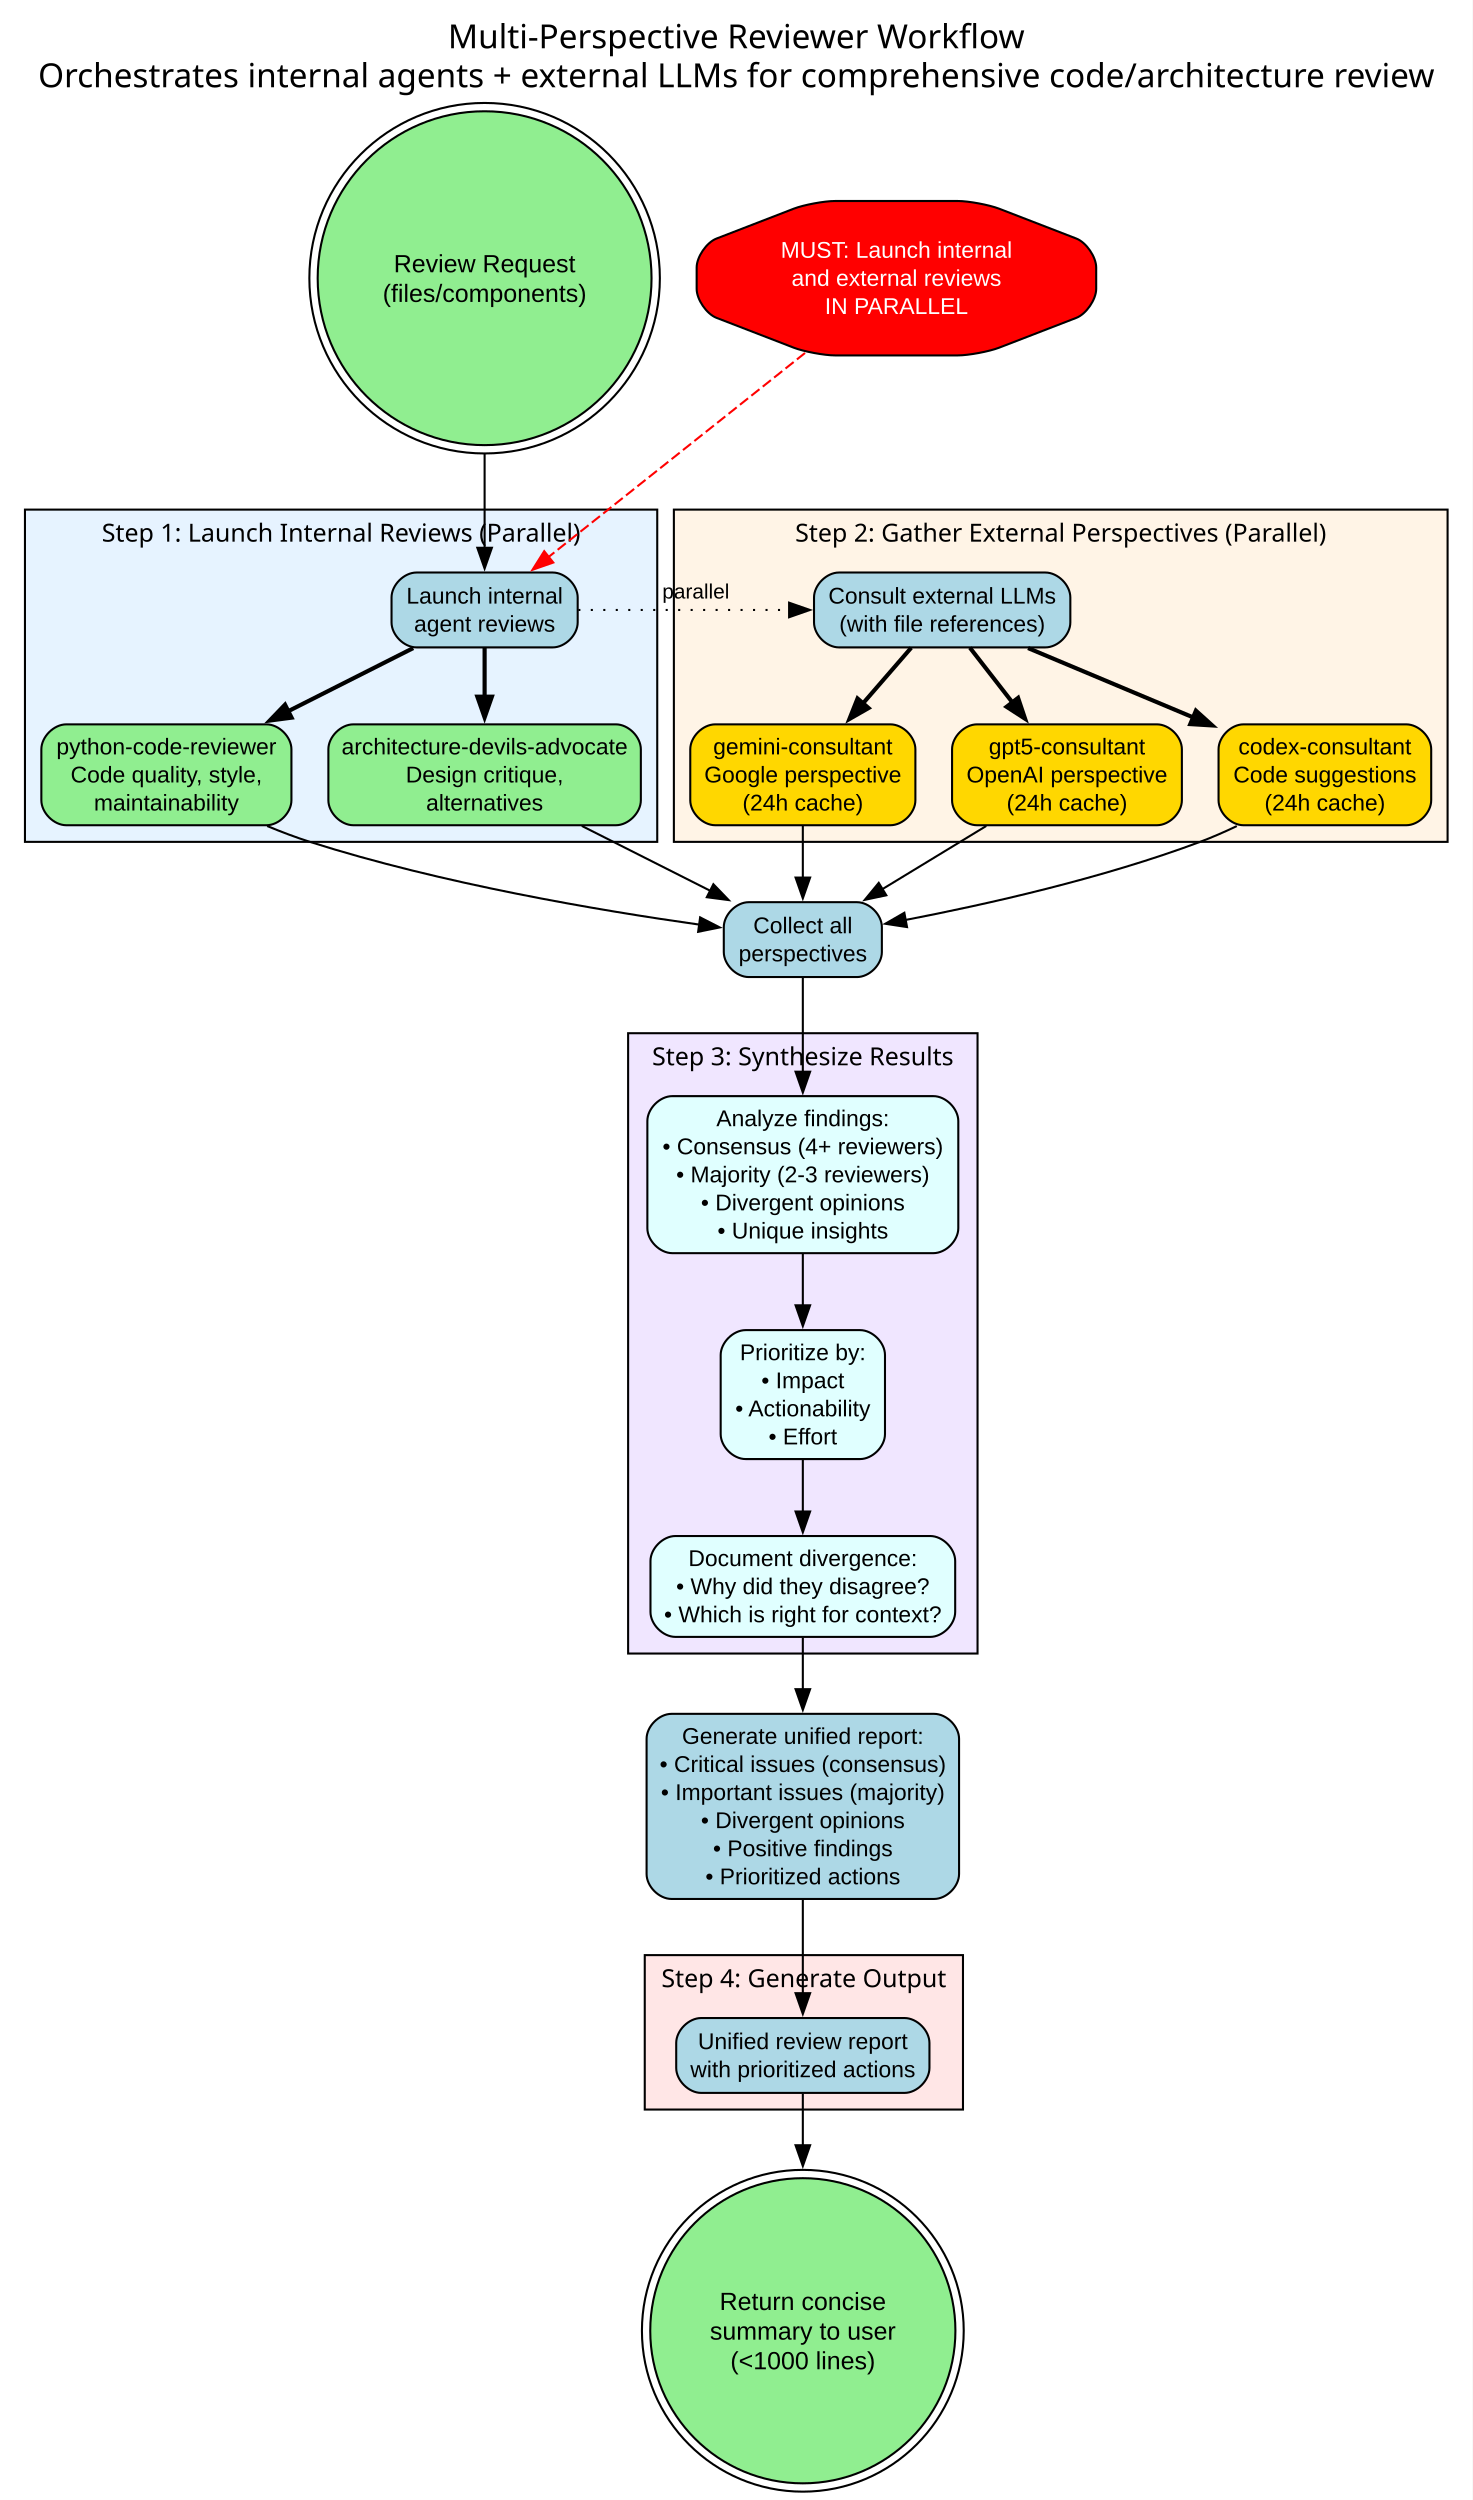
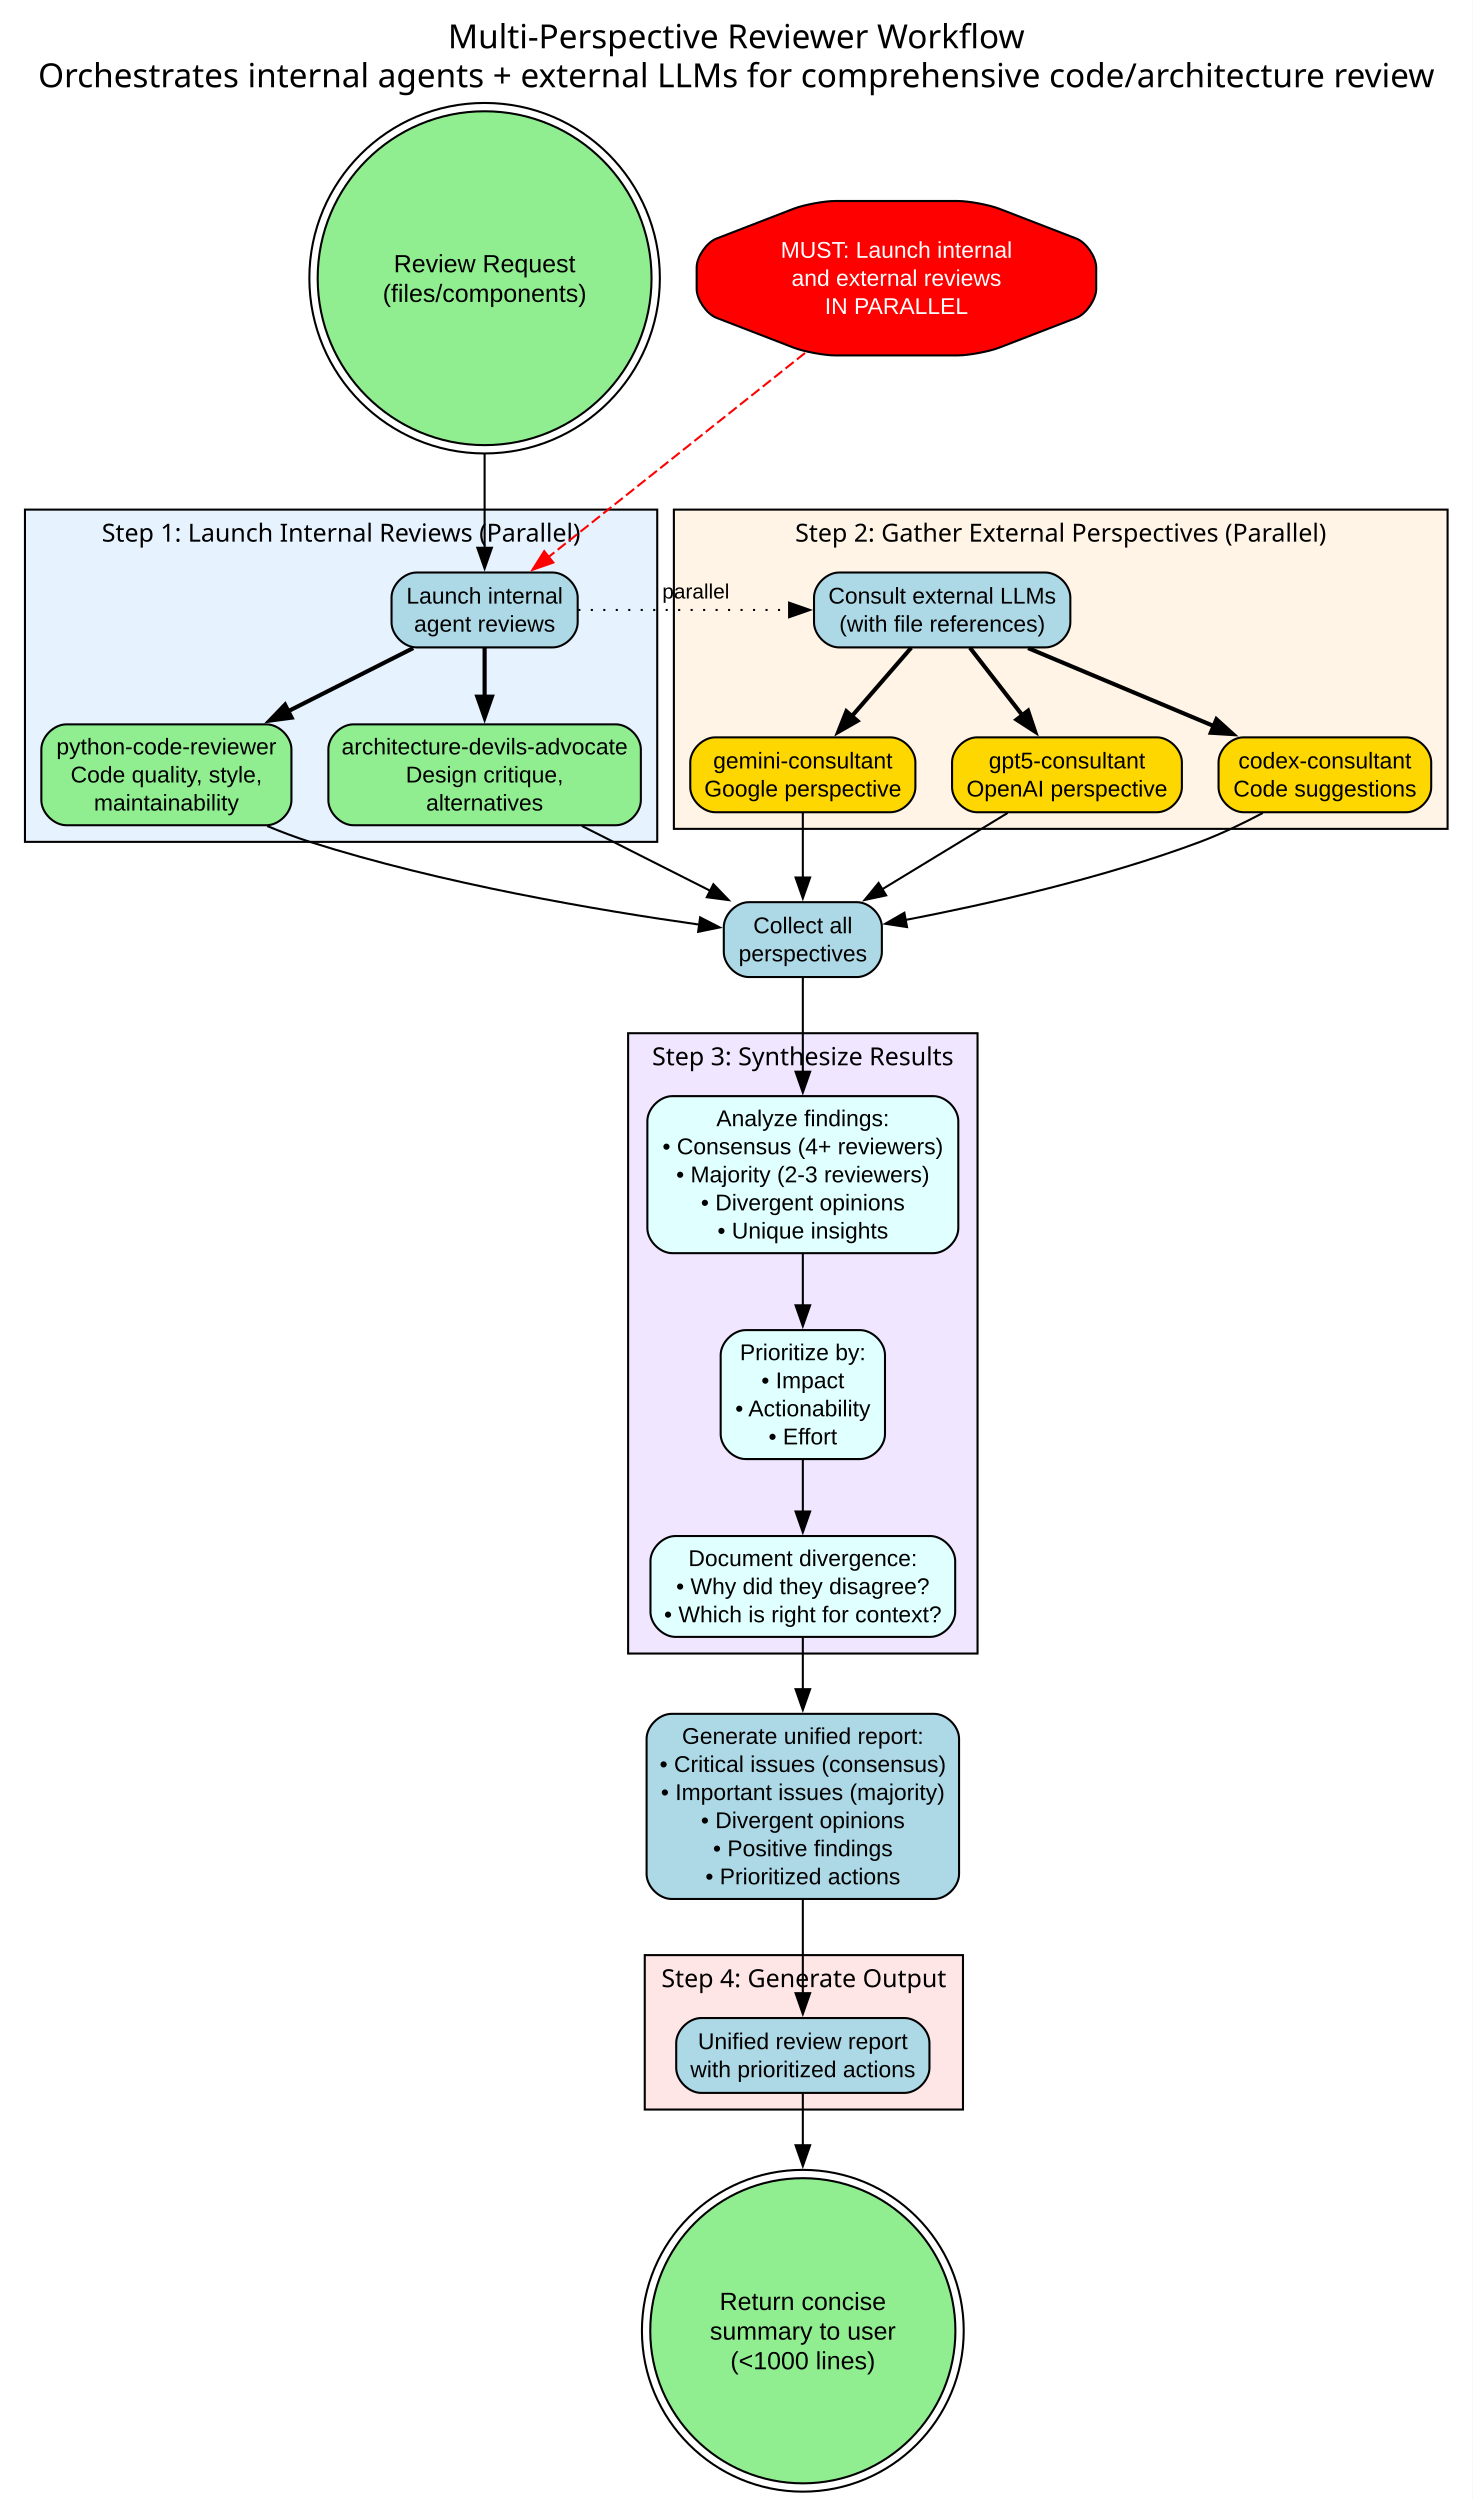
<svg xmlns="http://www.w3.org/2000/svg" width="708pt" height="1202pt" viewBox="0.00 0.00 708.00 1202.00">
  <g id="graph0" class="graph" transform="scale(1 1) rotate(0) translate(4 1197.99)">
    <polygon fill="white" stroke="none" points="-4,4 -4,-1197.99 704,-1197.99 704,4 -4,4" />
    <text xml:space="preserve" text-anchor="middle" x="350" y="-1174.79" font-family="Arial Bold" font-size="16.00">Multi-Perspective Reviewer Workflow</text>
    <text xml:space="preserve" text-anchor="middle" x="350" y="-1156.04" font-family="Arial Bold" font-size="16.00">Orchestrates internal agents + external LLMs for comprehensive code/architecture review</text>
    <g id="clust1" class="cluster">
      <polygon fill="#e6f3ff" stroke="black" points="8,-793.22 8,-952.97 312,-952.97 312,-793.22 8,-793.22" />
      <text xml:space="preserve" text-anchor="middle" x="160" y="-937.57" font-family="Arial Bold" font-size="12.00">Step 1: Launch Internal Reviews (Parallel)</text>
    </g>
    <g id="clust2" class="cluster">
-       <polygon fill="#fff4e6" stroke="black" points="320,-793.22 320,-952.97 692,-952.97 692,-793.22 320,-793.22" />
+       <polygon fill="#fff4e6" stroke="black" points="320,-799.47 320,-952.97 692,-952.97 692,-799.47 320,-799.47" />
      <text xml:space="preserve" text-anchor="middle" x="506" y="-937.57" font-family="Arial Bold" font-size="12.00">Step 2: Gather External Perspectives (Parallel)</text>
    </g>
    <g id="clust3" class="cluster">
      <polygon fill="#f0e6ff" stroke="black" points="298,-402.97 298,-701.22 466,-701.22 466,-402.97 298,-402.97" />
      <text xml:space="preserve" text-anchor="middle" x="382" y="-685.82" font-family="Arial Bold" font-size="12.00">Step 3: Synthesize Results</text>
    </g>
    <g id="clust4" class="cluster">
      <polygon fill="#ffe6e6" stroke="black" points="306,-183.72 306,-257.97 459,-257.97 459,-183.72 306,-183.72" />
      <text xml:space="preserve" text-anchor="middle" x="382.5" y="-242.57" font-family="Arial Bold" font-size="12.00">Step 4: Generate Output</text>
    </g>
    <g id="node1" class="node">
      <ellipse fill="lightgreen" stroke="black" cx="229" cy="-1064.23" rx="80.26" ry="80.26" />
      <ellipse fill="none" stroke="black" cx="229" cy="-1064.23" rx="84.26" ry="84.26" />
      <text xml:space="preserve" text-anchor="middle" x="229" y="-1067.08" font-family="Arial" font-size="12.00">Review Request</text>
      <text xml:space="preserve" text-anchor="middle" x="229" y="-1052.83" font-family="Arial" font-size="12.00">(files/components)</text>
    </g>
    <g id="node2" class="node">
      <path fill="lightblue" stroke="black" d="M261.75,-922.72C261.75,-922.72 196.25,-922.72 196.25,-922.72 190.25,-922.72 184.25,-916.72 184.25,-910.72 184.25,-910.72 184.25,-898.72 184.25,-898.72 184.25,-892.72 190.25,-886.72 196.25,-886.72 196.25,-886.72 261.75,-886.72 261.75,-886.72 267.75,-886.72 273.75,-892.72 273.75,-898.72 273.75,-898.72 273.75,-910.72 273.75,-910.72 273.75,-916.72 267.75,-922.72 261.75,-922.72" />
      <text xml:space="preserve" text-anchor="middle" x="229" y="-907.77" font-family="Arial" font-size="11.00">Launch internal</text>
      <text xml:space="preserve" text-anchor="middle" x="229" y="-894.27" font-family="Arial" font-size="11.00">agent reviews</text>
    </g>
    <g id="edge1" class="edge">
      <path fill="none" stroke="black" d="M229,-979.87C229,-963.54 229,-947.47 229,-934.5" />
      <polygon fill="black" stroke="black" points="232.5,-934.61 229,-924.61 225.5,-934.61 232.5,-934.61" />
    </g>
    <g id="node3" class="node">
      <path fill="#90ee90" stroke="black" d="M124.12,-849.72C124.12,-849.72 27.88,-849.72 27.88,-849.72 21.88,-849.72 15.88,-843.72 15.88,-837.72 15.88,-837.72 15.88,-813.22 15.88,-813.22 15.88,-807.22 21.88,-801.22 27.88,-801.22 27.88,-801.22 124.12,-801.22 124.12,-801.22 130.12,-801.22 136.12,-807.22 136.12,-813.22 136.12,-813.22 136.12,-837.72 136.12,-837.72 136.12,-843.72 130.12,-849.72 124.12,-849.72" />
      <text xml:space="preserve" text-anchor="middle" x="76" y="-835.27" font-family="Arial" font-size="11.00">python-code-reviewer</text>
      <text xml:space="preserve" text-anchor="middle" x="76" y="-821.77" font-family="Arial" font-size="11.00">Code quality, style,</text>
      <text xml:space="preserve" text-anchor="middle" x="76" y="-808.27" font-family="Arial" font-size="11.00">maintainability</text>
    </g>
    <g id="edge2" class="edge">
      <path fill="none" stroke="black" stroke-width="2" d="M194.66,-886.39C176.57,-877.26 153.91,-865.81 133.25,-855.38" />
      <polygon fill="black" stroke="black" stroke-width="2" points="136.19,-852.94 125.69,-851.56 133.04,-859.19 136.19,-852.94" />
    </g>
    <g id="node4" class="node">
      <path fill="#90ee90" stroke="black" d="M292.12,-849.72C292.12,-849.72 165.88,-849.72 165.88,-849.72 159.88,-849.72 153.88,-843.72 153.88,-837.72 153.88,-837.72 153.88,-813.22 153.88,-813.22 153.88,-807.22 159.88,-801.22 165.88,-801.22 165.88,-801.22 292.12,-801.22 292.12,-801.22 298.12,-801.22 304.12,-807.22 304.12,-813.22 304.12,-813.22 304.12,-837.72 304.12,-837.72 304.12,-843.72 298.12,-849.72 292.12,-849.72" />
      <text xml:space="preserve" text-anchor="middle" x="229" y="-835.27" font-family="Arial" font-size="11.00">architecture-devils-advocate</text>
      <text xml:space="preserve" text-anchor="middle" x="229" y="-821.77" font-family="Arial" font-size="11.00">Design critique,</text>
      <text xml:space="preserve" text-anchor="middle" x="229" y="-808.27" font-family="Arial" font-size="11.00">alternatives</text>
    </g>
    <g id="edge3" class="edge">
      <path fill="none" stroke="black" stroke-width="2" d="M229,-886.58C229,-879.1 229,-870.05 229,-861.26" />
      <polygon fill="black" stroke="black" stroke-width="2" points="232.5,-863.04 229,-853.04 225.5,-863.04 232.5,-863.04" />
    </g>
    <g id="node5" class="node">
      <path fill="lightblue" stroke="black" d="M498.62,-922.72C498.62,-922.72 399.38,-922.72 399.38,-922.72 393.38,-922.72 387.38,-916.72 387.38,-910.72 387.38,-910.72 387.38,-898.72 387.38,-898.72 387.38,-892.72 393.38,-886.72 399.38,-886.72 399.38,-886.72 498.62,-886.72 498.62,-886.72 504.62,-886.72 510.62,-892.72 510.62,-898.72 510.62,-898.72 510.62,-910.72 510.62,-910.72 510.62,-916.72 504.62,-922.72 498.62,-922.72" />
      <text xml:space="preserve" text-anchor="middle" x="449" y="-907.77" font-family="Arial" font-size="11.00">Consult external LLMs</text>
      <text xml:space="preserve" text-anchor="middle" x="449" y="-894.27" font-family="Arial" font-size="11.00">(with file references)</text>
    </g>
    <g id="edge4" class="edge">
      <path fill="none" stroke="black" stroke-dasharray="1,5" d="M274.05,-904.72C303.3,-904.72 342.1,-904.72 375.73,-904.72" />
      <polygon fill="black" stroke="black" points="375.4,-908.22 385.4,-904.72 375.4,-901.22 375.4,-908.22" />
      <text xml:space="preserve" text-anchor="middle" x="330.56" y="-910.22" font-family="Arial" font-size="10.00">parallel</text>
    </g>
    <g id="node9" class="node">
      <path fill="lightblue" stroke="black" d="M408,-764.22C408,-764.22 356,-764.22 356,-764.22 350,-764.22 344,-758.22 344,-752.22 344,-752.22 344,-740.22 344,-740.22 344,-734.22 350,-728.22 356,-728.22 356,-728.22 408,-728.22 408,-728.22 414,-728.22 420,-734.22 420,-740.22 420,-740.22 420,-752.22 420,-752.22 420,-758.22 414,-764.22 408,-764.22" />
      <text xml:space="preserve" text-anchor="middle" x="382" y="-749.27" font-family="Arial" font-size="11.00">Collect all</text>
      <text xml:space="preserve" text-anchor="middle" x="382" y="-735.77" font-family="Arial" font-size="11.00">perspectives</text>
    </g>
    <g id="edge8" class="edge">
      <path fill="none" stroke="black" d="M124.45,-800.84C131.25,-798.02 138.23,-795.38 145,-793.22 208.22,-773.08 283.88,-760.26 332.42,-753.41" />
      <polygon fill="black" stroke="black" points="332.62,-756.91 342.05,-752.08 331.67,-749.98 332.62,-756.91" />
    </g>
    <g id="edge9" class="edge">
      <path fill="none" stroke="black" d="M275.74,-800.88C295.4,-790.95 318.18,-779.45 337.59,-769.65" />
      <polygon fill="black" stroke="black" points="338.99,-772.86 346.34,-765.23 335.83,-766.61 338.99,-772.86" />
    </g>
    <g id="node6" class="node">
-       <path fill="#ffd700" stroke="black" d="M424.12,-849.72C424.12,-849.72 339.88,-849.72 339.88,-849.72 333.88,-849.72 327.88,-843.72 327.88,-837.72 327.88,-837.72 327.88,-813.22 327.88,-813.22 327.88,-807.22 333.88,-801.22 339.88,-801.22 339.88,-801.22 424.12,-801.22 424.12,-801.22 430.12,-801.22 436.12,-807.22 436.12,-813.22 436.12,-813.22 436.12,-837.72 436.12,-837.72 436.12,-843.72 430.12,-849.72 424.12,-849.72" />
-       <text xml:space="preserve" text-anchor="middle" x="382" y="-835.27" font-family="Arial" font-size="11.00">gemini-consultant</text>
-       <text xml:space="preserve" text-anchor="middle" x="382" y="-821.77" font-family="Arial" font-size="11.00">Google perspective</text>
-       <text xml:space="preserve" text-anchor="middle" x="382" y="-808.27" font-family="Arial" font-size="11.00">(24h cache)</text>
+       <path fill="#ffd700" stroke="black" d="M424.12,-843.47C424.12,-843.47 339.88,-843.47 339.88,-843.47 333.88,-843.47 327.88,-837.47 327.88,-831.47 327.88,-831.47 327.88,-819.47 327.88,-819.47 327.88,-813.47 333.88,-807.47 339.88,-807.47 339.88,-807.47 424.12,-807.47 424.12,-807.47 430.12,-807.47 436.12,-813.47 436.12,-819.47 436.12,-819.47 436.12,-831.47 436.12,-831.47 436.12,-837.47 430.12,-843.47 424.12,-843.47" />
+       <text xml:space="preserve" text-anchor="middle" x="382" y="-828.52" font-family="Arial" font-size="11.00">gemini-consultant</text>
+       <text xml:space="preserve" text-anchor="middle" x="382" y="-815.02" font-family="Arial" font-size="11.00">Google perspective</text>
    </g>
    <g id="edge5" class="edge">
-       <path fill="none" stroke="black" stroke-width="2" d="M434.13,-886.58C426.99,-878.34 418.19,-868.2 409.87,-858.6" />
-       <polygon fill="black" stroke="black" stroke-width="2" points="413.6,-857.56 404.4,-852.3 408.31,-862.15 413.6,-857.56" />
+       <path fill="none" stroke="black" stroke-width="2" d="M434.13,-886.58C425.43,-876.55 414.27,-863.68 404.51,-852.43" />
+       <polygon fill="black" stroke="black" stroke-width="2" points="408.24,-851.39 399.04,-846.12 402.95,-855.97 408.24,-851.39" />
    </g>
    <g id="node7" class="node">
-       <path fill="#ffd700" stroke="black" d="M552.25,-849.72C552.25,-849.72 465.75,-849.72 465.75,-849.72 459.75,-849.72 453.75,-843.72 453.75,-837.72 453.75,-837.72 453.75,-813.22 453.75,-813.22 453.75,-807.22 459.75,-801.22 465.75,-801.22 465.75,-801.22 552.25,-801.22 552.25,-801.22 558.25,-801.22 564.25,-807.22 564.25,-813.22 564.25,-813.22 564.25,-837.72 564.25,-837.72 564.25,-843.72 558.25,-849.72 552.25,-849.72" />
-       <text xml:space="preserve" text-anchor="middle" x="509" y="-835.27" font-family="Arial" font-size="11.00">gpt5-consultant</text>
-       <text xml:space="preserve" text-anchor="middle" x="509" y="-821.77" font-family="Arial" font-size="11.00">OpenAI perspective</text>
-       <text xml:space="preserve" text-anchor="middle" x="509" y="-808.27" font-family="Arial" font-size="11.00">(24h cache)</text>
+       <path fill="#ffd700" stroke="black" d="M552.25,-843.47C552.25,-843.47 465.75,-843.47 465.75,-843.47 459.75,-843.47 453.75,-837.47 453.75,-831.47 453.75,-831.47 453.75,-819.47 453.75,-819.47 453.75,-813.47 459.75,-807.47 465.75,-807.47 465.75,-807.47 552.25,-807.47 552.25,-807.47 558.25,-807.47 564.25,-813.47 564.25,-819.47 564.25,-819.47 564.25,-831.47 564.25,-831.47 564.25,-837.47 558.25,-843.47 552.25,-843.47" />
+       <text xml:space="preserve" text-anchor="middle" x="509" y="-828.52" font-family="Arial" font-size="11.00">gpt5-consultant</text>
+       <text xml:space="preserve" text-anchor="middle" x="509" y="-815.02" font-family="Arial" font-size="11.00">OpenAI perspective</text>
    </g>
    <g id="edge6" class="edge">
-       <path fill="none" stroke="black" stroke-width="2" d="M462.32,-886.58C468.65,-878.43 476.43,-868.41 483.82,-858.9" />
-       <polygon fill="black" stroke="black" stroke-width="2" points="485.49,-862.45 488.86,-852.41 479.96,-858.16 485.49,-862.45" />
+       <path fill="none" stroke="black" stroke-width="2" d="M462.32,-886.58C470.03,-876.65 479.9,-863.94 488.58,-852.77" />
+       <polygon fill="black" stroke="black" stroke-width="2" points="490.29,-856.27 493.66,-846.23 484.76,-851.98 490.29,-856.27" />
    </g>
    <g id="node8" class="node">
-       <path fill="#ffd700" stroke="black" d="M672.12,-849.72C672.12,-849.72 593.88,-849.72 593.88,-849.72 587.88,-849.72 581.88,-843.72 581.88,-837.72 581.88,-837.72 581.88,-813.22 581.88,-813.22 581.88,-807.22 587.88,-801.22 593.88,-801.22 593.88,-801.22 672.12,-801.22 672.12,-801.22 678.12,-801.22 684.12,-807.22 684.12,-813.22 684.12,-813.22 684.12,-837.72 684.12,-837.72 684.12,-843.72 678.12,-849.72 672.12,-849.72" />
-       <text xml:space="preserve" text-anchor="middle" x="633" y="-835.27" font-family="Arial" font-size="11.00">codex-consultant</text>
-       <text xml:space="preserve" text-anchor="middle" x="633" y="-821.77" font-family="Arial" font-size="11.00">Code suggestions</text>
-       <text xml:space="preserve" text-anchor="middle" x="633" y="-808.27" font-family="Arial" font-size="11.00">(24h cache)</text>
+       <path fill="#ffd700" stroke="black" d="M672.12,-843.47C672.12,-843.47 593.88,-843.47 593.88,-843.47 587.88,-843.47 581.88,-837.47 581.88,-831.47 581.88,-831.47 581.88,-819.47 581.88,-819.47 581.88,-813.47 587.88,-807.47 593.88,-807.47 593.88,-807.47 672.12,-807.47 672.12,-807.47 678.12,-807.47 684.12,-813.47 684.12,-819.47 684.12,-819.47 684.12,-831.47 684.12,-831.47 684.12,-837.47 678.12,-843.47 672.12,-843.47" />
+       <text xml:space="preserve" text-anchor="middle" x="633" y="-828.52" font-family="Arial" font-size="11.00">codex-consultant</text>
+       <text xml:space="preserve" text-anchor="middle" x="633" y="-815.02" font-family="Arial" font-size="11.00">Code suggestions</text>
    </g>
    <g id="edge7" class="edge">
-       <path fill="none" stroke="black" stroke-width="2" d="M490.29,-886.39C514.15,-876.37 544.61,-863.58 571.26,-852.39" />
-       <polygon fill="black" stroke="black" stroke-width="2" points="570.99,-856.3 578.86,-849.2 568.28,-849.85 570.99,-856.3" />
+       <path fill="none" stroke="black" stroke-width="2" d="M490.29,-886.39C517.19,-875.1 552.49,-860.28 581.25,-848.2" />
+       <polygon fill="black" stroke="black" stroke-width="2" points="580.87,-852.16 588.74,-845.06 578.16,-845.7 580.87,-852.16" />
    </g>
    <g id="edge10" class="edge">
-       <path fill="none" stroke="black" d="M382,-800.88C382,-793.01 382,-784.15 382,-775.94" />
-       <polygon fill="black" stroke="black" points="385.5,-776.06 382,-766.06 378.5,-776.06 385.5,-776.06" />
+       <path fill="none" stroke="black" d="M382,-807.33C382,-798.09 382,-786.45 382,-775.88" />
+       <polygon fill="black" stroke="black" points="385.5,-776.1 382,-766.1 378.5,-776.1 385.5,-776.1" />
    </g>
    <g id="edge11" class="edge">
-       <path fill="none" stroke="black" d="M470.21,-800.88C454.26,-791.18 435.85,-779.98 419.98,-770.33" />
-       <polygon fill="black" stroke="black" points="422.14,-767.54 411.77,-765.34 418.5,-773.52 422.14,-767.54" />
+       <path fill="none" stroke="black" d="M480.5,-807.14C462.69,-796.3 439.53,-782.22 420.15,-770.43" />
+       <polygon fill="black" stroke="black" points="422.06,-767.5 411.7,-765.29 418.42,-773.48 422.06,-767.5" />
    </g>
    <g id="edge12" class="edge">
-       <path fill="none" stroke="black" d="M590.65,-800.81C584.82,-798.03 578.83,-795.41 573,-793.22 526.19,-775.7 470.39,-763.17 431.23,-755.65" />
+       <path fill="none" stroke="black" d="M603.14,-807.1C593.71,-802.11 583.12,-797.01 573,-793.22 526.19,-775.7 470.39,-763.17 431.23,-755.65" />
      <polygon fill="black" stroke="black" points="432.1,-752.25 421.63,-753.85 430.81,-759.13 432.1,-752.25" />
    </g>
    <g id="node10" class="node">
      <path fill="lightcyan" stroke="black" d="M444.75,-670.97C444.75,-670.97 319.25,-670.97 319.25,-670.97 313.25,-670.97 307.25,-664.97 307.25,-658.97 307.25,-658.97 307.25,-607.47 307.25,-607.47 307.25,-601.47 313.25,-595.47 319.25,-595.47 319.25,-595.47 444.75,-595.47 444.75,-595.47 450.75,-595.47 456.75,-601.47 456.75,-607.47 456.75,-607.47 456.75,-658.97 456.75,-658.97 456.75,-664.97 450.75,-670.97 444.75,-670.97" />
      <text xml:space="preserve" text-anchor="middle" x="382" y="-656.52" font-family="Arial" font-size="11.00">Analyze findings:</text>
      <text xml:space="preserve" text-anchor="middle" x="382" y="-643.02" font-family="Arial" font-size="11.00">• Consensus (4+ reviewers)</text>
      <text xml:space="preserve" text-anchor="middle" x="382" y="-629.52" font-family="Arial" font-size="11.00">• Majority (2-3 reviewers)</text>
      <text xml:space="preserve" text-anchor="middle" x="382" y="-616.02" font-family="Arial" font-size="11.00">• Divergent opinions</text>
      <text xml:space="preserve" text-anchor="middle" x="382" y="-602.52" font-family="Arial" font-size="11.00">• Unique insights</text>
    </g>
    <g id="edge13" class="edge">
      <path fill="none" stroke="black" d="M382,-727.88C382,-715.71 382,-698.8 382,-682.69" />
      <polygon fill="black" stroke="black" points="385.5,-682.7 382,-672.7 378.5,-682.7 385.5,-682.7" />
    </g>
    <g id="node11" class="node">
      <path fill="lightcyan" stroke="black" d="M409.5,-558.47C409.5,-558.47 354.5,-558.47 354.5,-558.47 348.5,-558.47 342.5,-552.47 342.5,-546.47 342.5,-546.47 342.5,-508.47 342.5,-508.47 342.5,-502.47 348.5,-496.47 354.5,-496.47 354.5,-496.47 409.5,-496.47 409.5,-496.47 415.5,-496.47 421.5,-502.47 421.5,-508.47 421.5,-508.47 421.5,-546.47 421.5,-546.47 421.5,-552.47 415.5,-558.47 409.5,-558.47" />
      <text xml:space="preserve" text-anchor="middle" x="382" y="-544.02" font-family="Arial" font-size="11.00">Prioritize by:</text>
      <text xml:space="preserve" text-anchor="middle" x="382" y="-530.52" font-family="Arial" font-size="11.00">• Impact</text>
      <text xml:space="preserve" text-anchor="middle" x="382" y="-517.02" font-family="Arial" font-size="11.00">• Actionability</text>
      <text xml:space="preserve" text-anchor="middle" x="382" y="-503.52" font-family="Arial" font-size="11.00">• Effort</text>
    </g>
    <g id="edge14" class="edge">
      <path fill="none" stroke="black" d="M382,-595.06C382,-587 382,-578.42 382,-570.2" />
      <polygon fill="black" stroke="black" points="385.5,-570.41 382,-560.41 378.5,-570.41 385.5,-570.41" />
    </g>
    <g id="node12" class="node">
      <path fill="lightcyan" stroke="black" d="M443.25,-459.47C443.25,-459.47 320.75,-459.47 320.75,-459.47 314.75,-459.47 308.75,-453.47 308.75,-447.47 308.75,-447.47 308.75,-422.97 308.75,-422.97 308.75,-416.97 314.75,-410.97 320.75,-410.97 320.75,-410.97 443.25,-410.97 443.25,-410.97 449.25,-410.97 455.25,-416.97 455.25,-422.97 455.25,-422.97 455.25,-447.47 455.25,-447.47 455.25,-453.47 449.25,-459.47 443.25,-459.47" />
      <text xml:space="preserve" text-anchor="middle" x="382" y="-445.02" font-family="Arial" font-size="11.00">Document divergence:</text>
      <text xml:space="preserve" text-anchor="middle" x="382" y="-431.52" font-family="Arial" font-size="11.00">• Why did they disagree?</text>
      <text xml:space="preserve" text-anchor="middle" x="382" y="-418.02" font-family="Arial" font-size="11.00">• Which is right for context?</text>
    </g>
    <g id="edge15" class="edge">
      <path fill="none" stroke="black" d="M382,-496.17C382,-488.1 382,-479.31 382,-471.01" />
      <polygon fill="black" stroke="black" points="385.5,-471.26 382,-461.26 378.5,-471.26 385.5,-471.26" />
    </g>
    <g id="node13" class="node">
      <path fill="lightblue" stroke="black" d="M445.12,-373.97C445.12,-373.97 318.88,-373.97 318.88,-373.97 312.88,-373.97 306.88,-367.97 306.88,-361.97 306.88,-361.97 306.88,-296.97 306.88,-296.97 306.88,-290.97 312.88,-284.97 318.88,-284.97 318.88,-284.97 445.12,-284.97 445.12,-284.97 451.12,-284.97 457.12,-290.97 457.12,-296.97 457.12,-296.97 457.12,-361.97 457.12,-361.97 457.12,-367.97 451.12,-373.97 445.12,-373.97" />
      <text xml:space="preserve" text-anchor="middle" x="382" y="-359.52" font-family="Arial" font-size="11.00">Generate unified report:</text>
      <text xml:space="preserve" text-anchor="middle" x="382" y="-346.02" font-family="Arial" font-size="11.00">• Critical issues (consensus)</text>
      <text xml:space="preserve" text-anchor="middle" x="382" y="-332.52" font-family="Arial" font-size="11.00">• Important issues (majority)</text>
      <text xml:space="preserve" text-anchor="middle" x="382" y="-319.02" font-family="Arial" font-size="11.00">• Divergent opinions</text>
      <text xml:space="preserve" text-anchor="middle" x="382" y="-305.52" font-family="Arial" font-size="11.00">• Positive findings</text>
      <text xml:space="preserve" text-anchor="middle" x="382" y="-292.02" font-family="Arial" font-size="11.00">• Prioritized actions</text>
    </g>
    <g id="edge16" class="edge">
      <path fill="none" stroke="black" d="M382,-410.68C382,-403.2 382,-394.58 382,-385.83" />
      <polygon fill="black" stroke="black" points="385.5,-385.85 382,-375.85 378.5,-385.85 385.5,-385.85" />
    </g>
    <g id="node14" class="node">
      <path fill="lightblue" stroke="black" d="M430.88,-227.72C430.88,-227.72 333.12,-227.72 333.12,-227.72 327.12,-227.72 321.12,-221.72 321.12,-215.72 321.12,-215.72 321.12,-203.72 321.12,-203.72 321.12,-197.72 327.12,-191.72 333.12,-191.72 333.12,-191.72 430.88,-191.72 430.88,-191.72 436.88,-191.72 442.88,-197.72 442.88,-203.72 442.88,-203.72 442.88,-215.72 442.88,-215.72 442.88,-221.72 436.88,-227.72 430.88,-227.72" />
      <text xml:space="preserve" text-anchor="middle" x="382" y="-212.77" font-family="Arial" font-size="11.00">Unified review report</text>
      <text xml:space="preserve" text-anchor="middle" x="382" y="-199.27" font-family="Arial" font-size="11.00">with prioritized actions</text>
    </g>
    <g id="edge17" class="edge">
      <path fill="none" stroke="black" d="M382,-284.63C382,-269.61 382,-253.19 382,-239.66" />
      <polygon fill="black" stroke="black" points="385.5,-239.67 382,-229.67 378.5,-239.67 385.5,-239.67" />
    </g>
    <g id="node15" class="node">
      <ellipse fill="lightgreen" stroke="black" cx="382" cy="-77.36" rx="73.36" ry="73.36" />
      <ellipse fill="none" stroke="black" cx="382" cy="-77.36" rx="77.36" ry="77.36" />
      <text xml:space="preserve" text-anchor="middle" x="382" y="-87.34" font-family="Arial" font-size="12.00">Return concise</text>
      <text xml:space="preserve" text-anchor="middle" x="382" y="-73.09" font-family="Arial" font-size="12.00">summary to user</text>
      <text xml:space="preserve" text-anchor="middle" x="382" y="-58.84" font-family="Arial" font-size="12.00">(&lt;1000 lines)</text>
    </g>
    <g id="edge18" class="edge">
      <path fill="none" stroke="black" d="M382,-191.41C382,-184.39 382,-175.72 382,-166.33" />
      <polygon fill="black" stroke="black" points="385.5,-166.55 382,-156.55 378.5,-166.55 385.5,-166.55" />
    </g>
    <g id="node16" class="node">
      <path fill="red" stroke="black" d="M523.05,-1059.11C523.05,-1059.11 523.05,-1069.36 523.05,-1069.36 523.05,-1074.48 518.27,-1081.45 513.49,-1083.3 513.49,-1083.3 476.35,-1097.66 476.35,-1097.66 471.57,-1099.5 461.66,-1101.35 456.54,-1101.35 456.54,-1101.35 397.46,-1101.35 397.46,-1101.35 392.34,-1101.35 382.43,-1099.5 377.65,-1097.66 377.65,-1097.66 340.51,-1083.3 340.51,-1083.3 335.73,-1081.45 330.95,-1074.48 330.95,-1069.36 330.95,-1069.36 330.95,-1059.11 330.95,-1059.11 330.95,-1053.98 335.73,-1047.01 340.51,-1045.16 340.51,-1045.16 377.65,-1030.81 377.65,-1030.81 382.43,-1028.96 392.34,-1027.11 397.46,-1027.11 397.46,-1027.11 456.54,-1027.11 456.54,-1027.11 461.66,-1027.11 471.57,-1028.96 476.35,-1030.81 476.35,-1030.81 513.49,-1045.16 513.49,-1045.16 518.27,-1047.01 523.05,-1053.98 523.05,-1059.11" />
      <text xml:space="preserve" text-anchor="middle" x="427" y="-1074.03" font-family="Arial" font-size="11.00" fill="white">MUST: Launch internal</text>
      <text xml:space="preserve" text-anchor="middle" x="427" y="-1060.53" font-family="Arial" font-size="11.00" fill="white">and external reviews</text>
      <text xml:space="preserve" text-anchor="middle" x="427" y="-1047.03" font-family="Arial" font-size="11.00" fill="white">IN PARALLEL</text>
    </g>
    <g id="edge19" class="edge">
      <path fill="none" stroke="red" stroke-dasharray="5,2" d="M383.06,-1028.28C345.57,-998.45 292.63,-956.34 259.59,-930.06" />
      <polygon fill="red" stroke="red" points="262.02,-927.52 252.01,-924.03 257.66,-932.99 262.02,-927.52" />
    </g>
  </g>
</svg>
